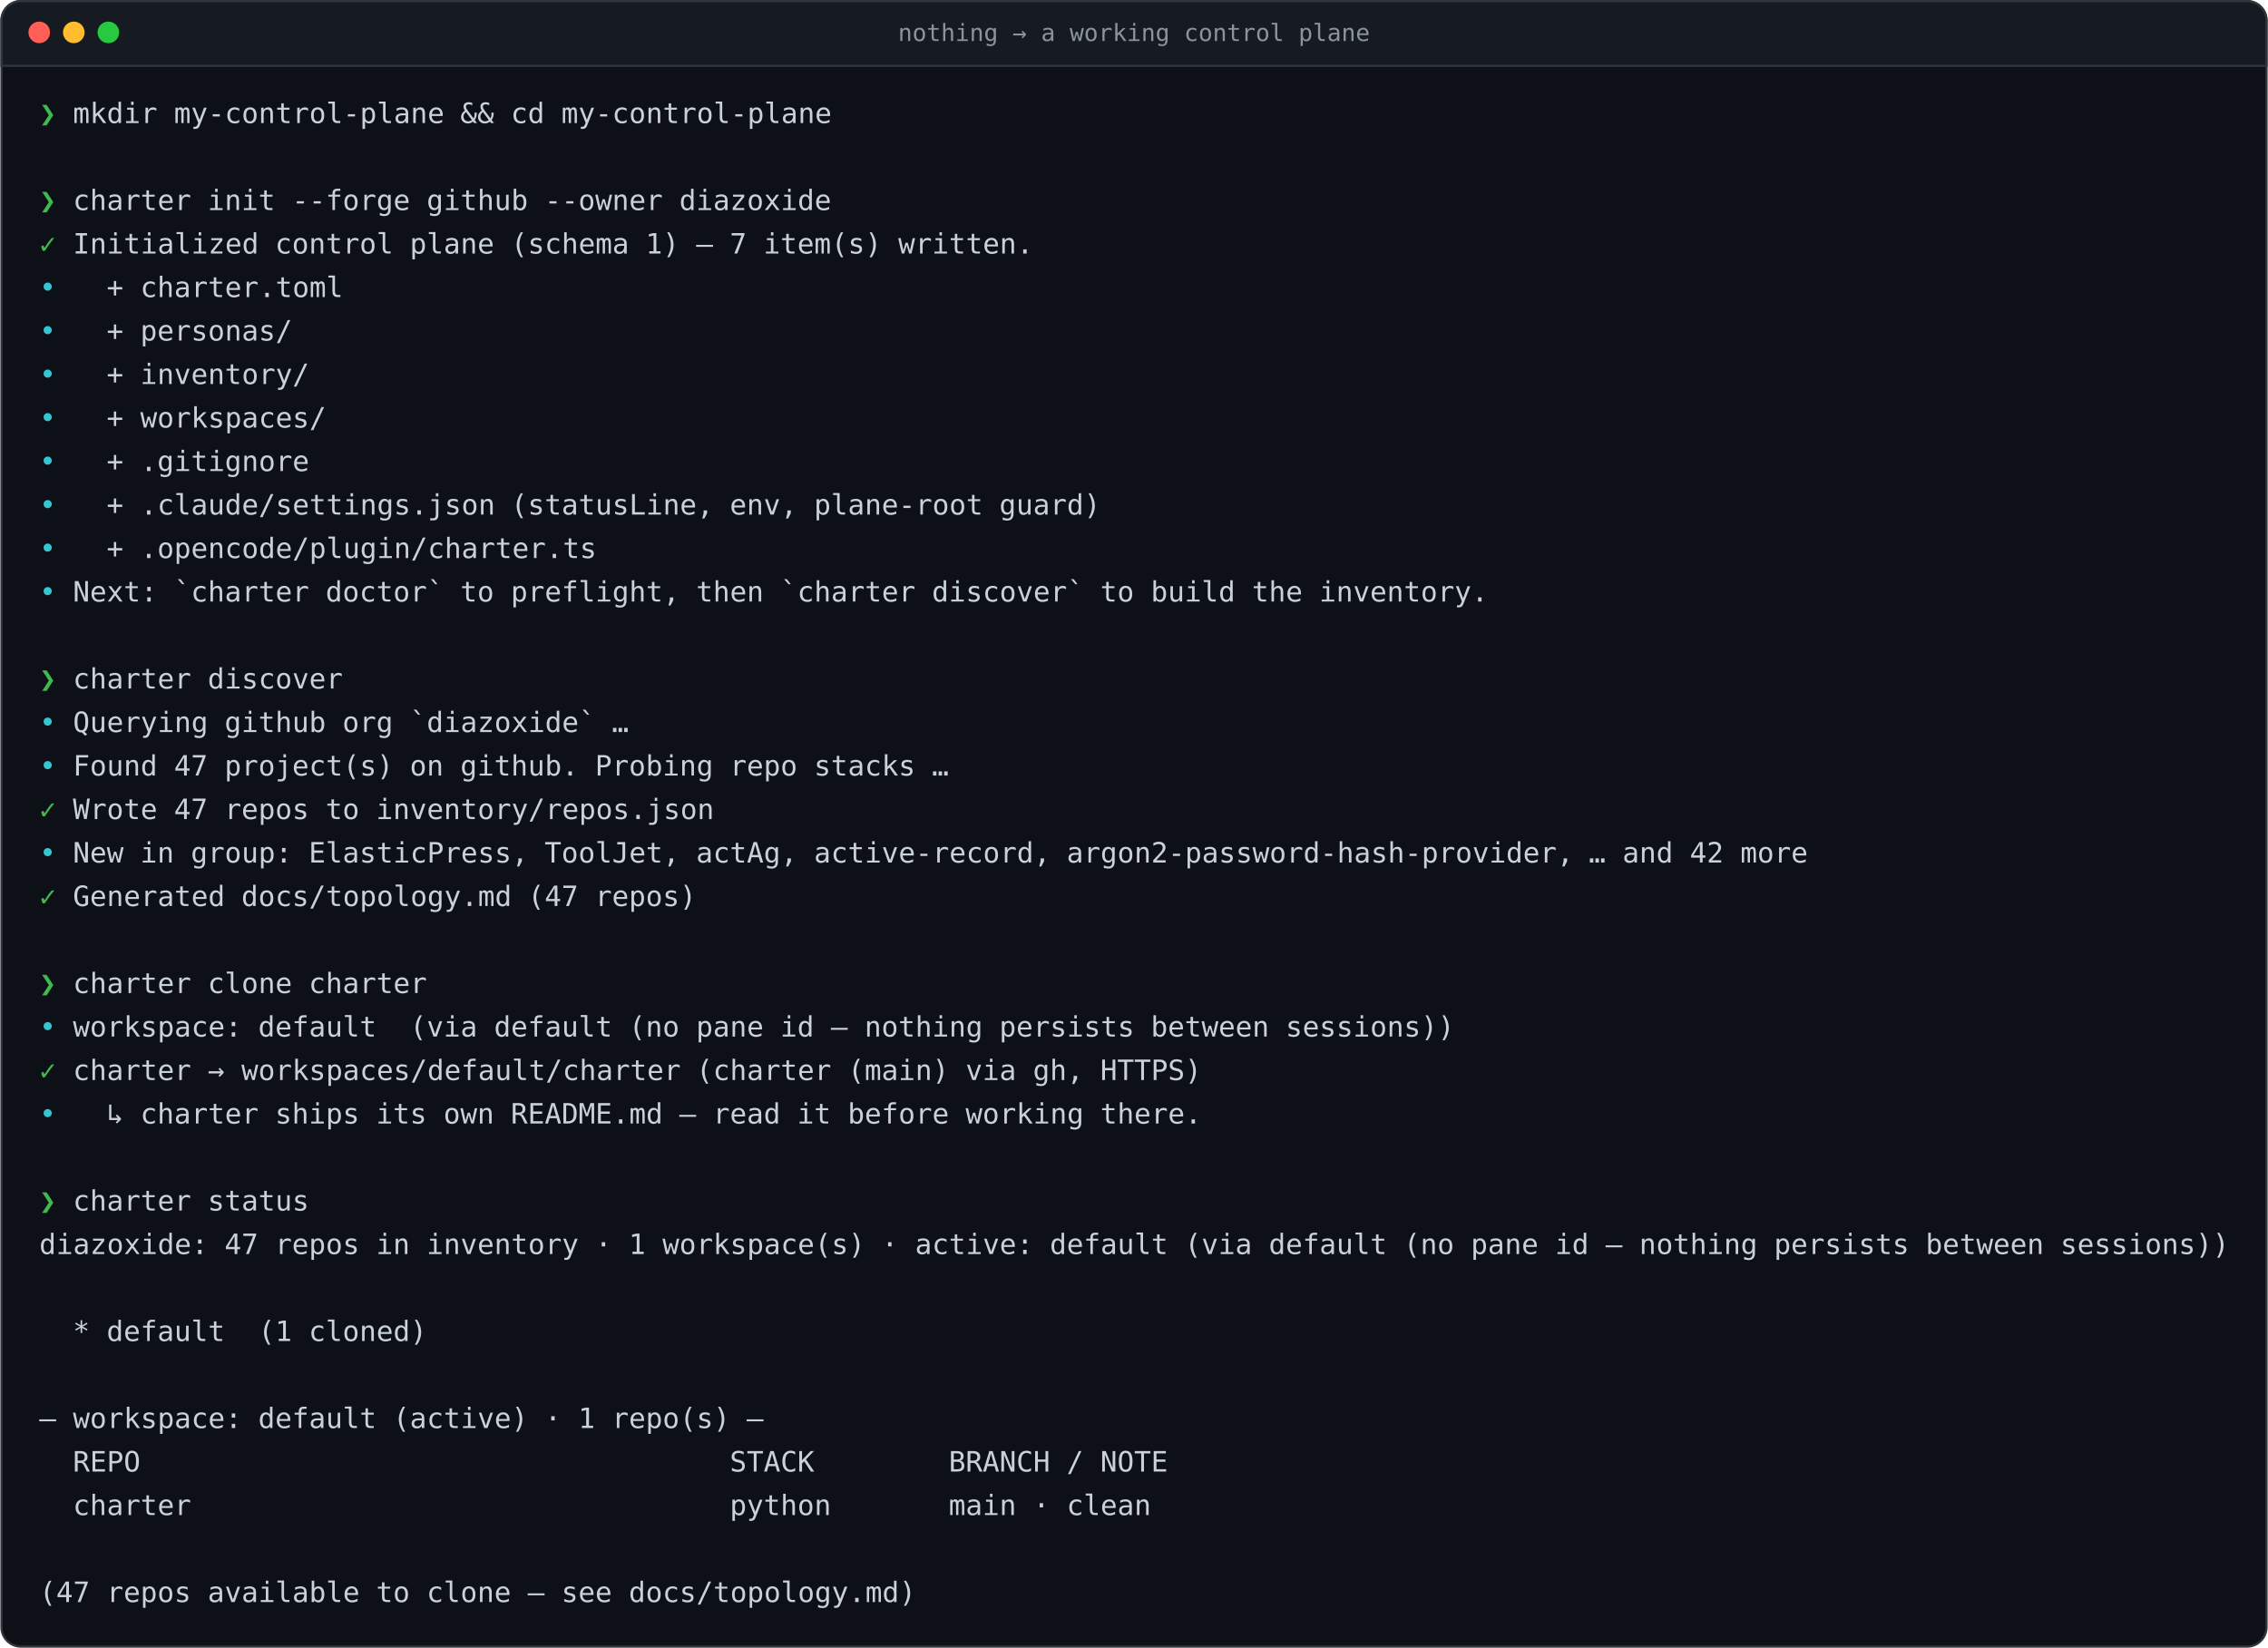
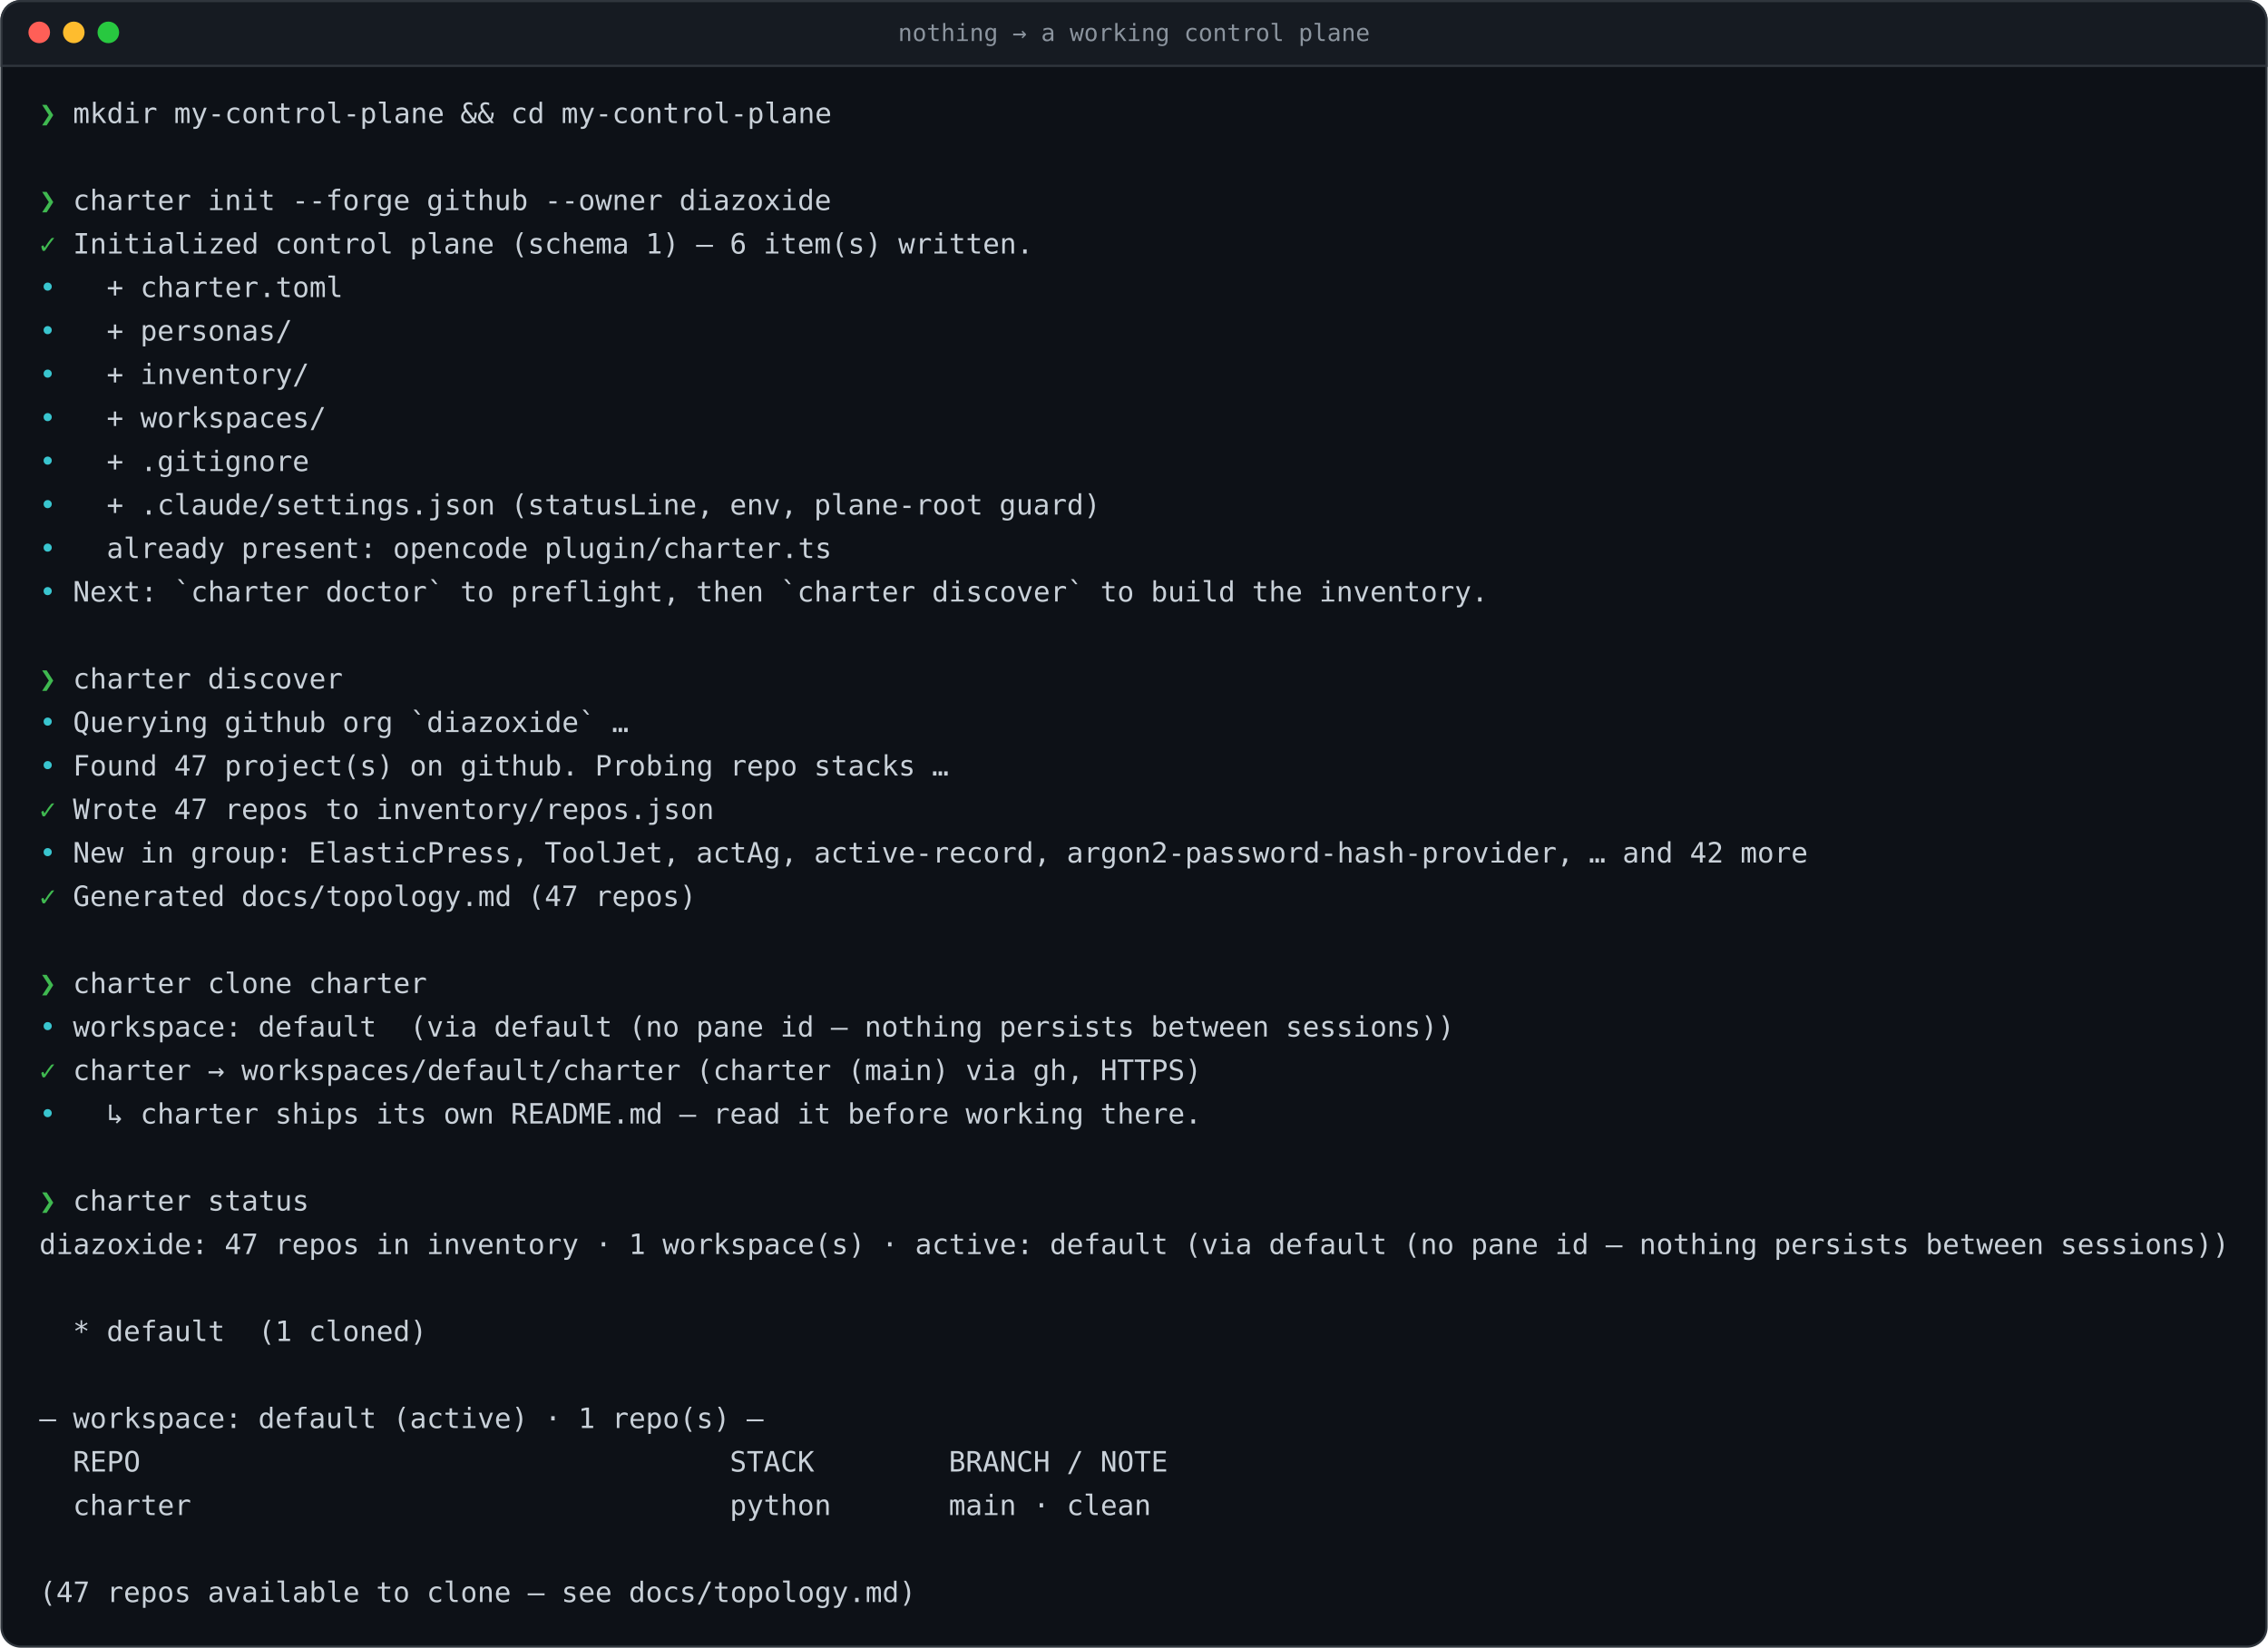
<svg xmlns="http://www.w3.org/2000/svg" width="1050" height="763" viewBox="0 0 1050.00 763.25" role="img" aria-label="nothing → a working control plane">
  <rect x="0.5" y="0.5" width="1049.00" height="762.25" rx="9" fill="#0d1117" stroke="#30363d" />
  <path d="M0.5 9.5a9 9 0 0 1 9-9h1031.00a9 9 0 0 1 9 9v21.00h-1049.00z" fill="#161b22" stroke="#30363d" />
  <circle cx="18" cy="15.0" r="5" fill="#ff5f57" />
  <circle cx="34" cy="15.0" r="5" fill="#febc2e" />
  <circle cx="50" cy="15.0" r="5" fill="#28c840" />
  <text x="525.00" y="19.0" text-anchor="middle" font-family="ui-monospace, SFMono-Regular, 'SF Mono', Menlo, Consolas, 'DejaVu Sans Mono', monospace" font-size="11" fill="#8b949e">nothing → a working control plane</text>
  <style>.ln{animation:12.15s linear infinite both}@keyframes k0{0%,7.809%{opacity:0}7.819%,100%{opacity:1}}.l0{animation-name:k0}@keyframes k1{0%,10.278%{opacity:0}10.288%,100%{opacity:1}}.l1{animation-name:k1}@keyframes k2{0%,18.097%{opacity:0}18.107%,100%{opacity:1}}.l2{animation-name:k2}@keyframes k3{0%,18.920%{opacity:0}18.930%,100%{opacity:1}}.l3{animation-name:k3}@keyframes k4{0%,19.743%{opacity:0}19.753%,100%{opacity:1}}.l4{animation-name:k4}@keyframes k5{0%,20.566%{opacity:0}20.576%,100%{opacity:1}}.l5{animation-name:k5}@keyframes k6{0%,21.389%{opacity:0}21.399%,100%{opacity:1}}.l6{animation-name:k6}@keyframes k7{0%,22.212%{opacity:0}22.222%,100%{opacity:1}}.l7{animation-name:k7}@keyframes k8{0%,23.035%{opacity:0}23.045%,100%{opacity:1}}.l8{animation-name:k8}@keyframes k9{0%,23.858%{opacity:0}23.868%,100%{opacity:1}}.l9{animation-name:k9}@keyframes k10{0%,24.681%{opacity:0}24.691%,100%{opacity:1}}.l10{animation-name:k10}@keyframes k11{0%,25.504%{opacity:0}25.514%,100%{opacity:1}}.l11{animation-name:k11}@keyframes k12{0%,27.974%{opacity:0}27.984%,100%{opacity:1}}.l12{animation-name:k12}@keyframes k13{0%,35.792%{opacity:0}35.802%,100%{opacity:1}}.l13{animation-name:k13}@keyframes k14{0%,36.616%{opacity:0}36.626%,100%{opacity:1}}.l14{animation-name:k14}@keyframes k15{0%,37.439%{opacity:0}37.449%,100%{opacity:1}}.l15{animation-name:k15}@keyframes k16{0%,38.262%{opacity:0}38.272%,100%{opacity:1}}.l16{animation-name:k16}@keyframes k17{0%,39.085%{opacity:0}39.095%,100%{opacity:1}}.l17{animation-name:k17}@keyframes k18{0%,39.908%{opacity:0}39.918%,100%{opacity:1}}.l18{animation-name:k18}@keyframes k19{0%,42.377%{opacity:0}42.387%,100%{opacity:1}}.l19{animation-name:k19}@keyframes k20{0%,50.196%{opacity:0}50.206%,100%{opacity:1}}.l20{animation-name:k20}@keyframes k21{0%,51.019%{opacity:0}51.029%,100%{opacity:1}}.l21{animation-name:k21}@keyframes k22{0%,51.842%{opacity:0}51.852%,100%{opacity:1}}.l22{animation-name:k22}@keyframes k23{0%,52.665%{opacity:0}52.675%,100%{opacity:1}}.l23{animation-name:k23}@keyframes k24{0%,55.134%{opacity:0}55.144%,100%{opacity:1}}.l24{animation-name:k24}@keyframes k25{0%,62.953%{opacity:0}62.963%,100%{opacity:1}}.l25{animation-name:k25}@keyframes k26{0%,63.776%{opacity:0}63.786%,100%{opacity:1}}.l26{animation-name:k26}@keyframes k27{0%,66.245%{opacity:0}66.255%,100%{opacity:1}}.l27{animation-name:k27}@keyframes k28{0%,67.068%{opacity:0}67.078%,100%{opacity:1}}.l28{animation-name:k28}@keyframes k29{0%,69.537%{opacity:0}69.547%,100%{opacity:1}}.l29{animation-name:k29}@keyframes k30{0%,70.360%{opacity:0}70.370%,100%{opacity:1}}.l30{animation-name:k30}@keyframes k31{0%,71.183%{opacity:0}71.193%,100%{opacity:1}}.l31{animation-name:k31}@keyframes k32{0%,72.006%{opacity:0}72.016%,100%{opacity:1}}.l32{animation-name:k32}@keyframes k33{0%,74.476%{opacity:0}74.486%,100%{opacity:1}}.l33{animation-name:k33}@keyframes k34{0%,75.299%{opacity:0}75.309%,100%{opacity:1}}.l34{animation-name:k34}</style>
  <g font-family="ui-monospace, SFMono-Regular, 'SF Mono', Menlo, Consolas, 'DejaVu Sans Mono', monospace" font-size="13.0">
    <g class="ln l0">
      <text x="18.00" y="57.00" fill="#3fb950">❯</text>
      <text x="33.60 41.40 49.20 57.00 64.80" y="57.00" fill="#c9d1d9">mkdir</text>
      <text x="80.40 88.20 96.00 103.80 111.60 119.40 127.20 135.00 142.80 150.60 158.40 166.20 174.00 181.80 189.60 197.40" y="57.00" fill="#c9d1d9">my-control-plane</text>
      <text x="213.00 220.80" y="57.00" fill="#c9d1d9">&amp;&amp;</text>
      <text x="236.40 244.20" y="57.00" fill="#c9d1d9">cd</text>
      <text x="259.80 267.60 275.40 283.20 291.00 298.80 306.60 314.40 322.20 330.00 337.80 345.60 353.40 361.20 369.00 376.80" y="57.00" fill="#c9d1d9">my-control-plane</text>
    </g>
    <g class="ln l1">
</g>
    <g class="ln l2">
      <text x="18.00" y="97.30" fill="#3fb950">❯</text>
      <text x="33.60 41.40 49.20 57.00 64.80 72.60 80.40" y="97.30" fill="#c9d1d9">charter</text>
      <text x="96.00 103.80 111.60 119.40" y="97.30" fill="#c9d1d9">init</text>
      <text x="135.00 142.80 150.60 158.40 166.20 174.00 181.80" y="97.30" fill="#c9d1d9">--forge</text>
      <text x="197.40 205.20 213.00 220.80 228.60 236.40" y="97.30" fill="#c9d1d9">github</text>
      <text x="252.00 259.80 267.60 275.40 283.20 291.00 298.80" y="97.30" fill="#c9d1d9">--owner</text>
      <text x="314.40 322.20 330.00 337.80 345.60 353.40 361.20 369.00 376.80" y="97.30" fill="#c9d1d9">diazoxide</text>
    </g>
    <g class="ln l3">
      <text x="18.00" y="117.45" fill="#3fb950">✓</text>
      <text x="33.60 41.40 49.20 57.00 64.80 72.60 80.40 88.20 96.00 103.80 111.60" y="117.45" fill="#c9d1d9">Initialized</text>
      <text x="127.20 135.00 142.80 150.60 158.40 166.20 174.00" y="117.45" fill="#c9d1d9">control</text>
      <text x="189.60 197.40 205.20 213.00 220.80" y="117.45" fill="#c9d1d9">plane</text>
      <text x="236.40 244.20 252.00 259.80 267.60 275.40 283.20" y="117.45" fill="#c9d1d9">(schema</text>
      <text x="298.80 306.60" y="117.45" fill="#c9d1d9">1)</text>
      <text x="322.20" y="117.45" fill="#c9d1d9">—</text>
-       <text x="337.80" y="117.45" fill="#c9d1d9">7</text>
+       <text x="337.80" y="117.45" fill="#c9d1d9">6</text>
      <text x="353.40 361.20 369.00 376.80 384.60 392.40 400.20" y="117.45" fill="#c9d1d9">item(s)</text>
      <text x="415.80 423.60 431.40 439.20 447.00 454.80 462.60 470.40" y="117.45" fill="#c9d1d9">written.</text>
    </g>
    <g class="ln l4">
      <text x="18.00" y="137.60" fill="#39c5cf">•</text>
      <text x="49.20" y="137.60" fill="#c9d1d9">+</text>
      <text x="64.80 72.60 80.40 88.20 96.00 103.80 111.60 119.40 127.20 135.00 142.80 150.60" y="137.60" fill="#c9d1d9">charter.toml</text>
    </g>
    <g class="ln l5">
      <text x="18.00" y="157.75" fill="#39c5cf">•</text>
      <text x="49.20" y="157.75" fill="#c9d1d9">+</text>
      <text x="64.80 72.60 80.40 88.20 96.00 103.80 111.60 119.40 127.20" y="157.75" fill="#c9d1d9">personas/</text>
    </g>
    <g class="ln l6">
      <text x="18.00" y="177.90" fill="#39c5cf">•</text>
      <text x="49.20" y="177.90" fill="#c9d1d9">+</text>
      <text x="64.80 72.60 80.40 88.20 96.00 103.80 111.60 119.40 127.20 135.00" y="177.90" fill="#c9d1d9">inventory/</text>
    </g>
    <g class="ln l7">
      <text x="18.00" y="198.05" fill="#39c5cf">•</text>
      <text x="49.20" y="198.05" fill="#c9d1d9">+</text>
      <text x="64.80 72.60 80.40 88.20 96.00 103.80 111.60 119.40 127.20 135.00 142.80" y="198.05" fill="#c9d1d9">workspaces/</text>
    </g>
    <g class="ln l8">
      <text x="18.00" y="218.20" fill="#39c5cf">•</text>
      <text x="49.20" y="218.20" fill="#c9d1d9">+</text>
      <text x="64.80 72.60 80.40 88.20 96.00 103.80 111.60 119.40 127.20 135.00" y="218.20" fill="#c9d1d9">.gitignore</text>
    </g>
    <g class="ln l9">
      <text x="18.00" y="238.35" fill="#39c5cf">•</text>
      <text x="49.20" y="238.35" fill="#c9d1d9">+</text>
      <text x="64.80 72.60 80.40 88.20 96.00 103.80 111.60 119.40 127.20 135.00 142.80 150.60 158.40 166.20 174.00 181.80 189.60 197.40 205.20 213.00 220.80" y="238.35" fill="#c9d1d9">.claude/settings.json</text>
      <text x="236.40 244.20 252.00 259.80 267.60 275.40 283.20 291.00 298.80 306.60 314.40 322.20" y="238.35" fill="#c9d1d9">(statusLine,</text>
      <text x="337.80 345.60 353.40 361.20" y="238.35" fill="#c9d1d9">env,</text>
      <text x="376.80 384.60 392.40 400.20 408.00 415.80 423.60 431.40 439.20 447.00" y="238.35" fill="#c9d1d9">plane-root</text>
      <text x="462.60 470.40 478.20 486.00 493.80 501.60" y="238.35" fill="#c9d1d9">guard)</text>
    </g>
    <g class="ln l10">
      <text x="18.00" y="258.50" fill="#39c5cf">•</text>
-       <text x="49.20" y="258.50" fill="#c9d1d9">+</text>
-       <text x="64.80 72.60 80.40 88.20 96.00 103.80 111.60 119.40 127.20 135.00 142.80 150.60 158.40 166.20 174.00 181.80 189.60 197.40 205.20 213.00 220.80 228.60 236.40 244.20 252.00 259.80 267.60" y="258.50" fill="#c9d1d9">.opencode/plugin/charter.ts</text>
+       <text x="49.20 57.00 64.80 72.60 80.40 88.20 96.00" y="258.50" fill="#c9d1d9">already</text>
+       <text x="111.60 119.40 127.20 135.00 142.80 150.60 158.40 166.20" y="258.50" fill="#c9d1d9">present:</text>
+       <text x="181.80 189.60 197.40 205.20 213.00 220.80 228.60 236.40" y="258.50" fill="#c9d1d9">opencode</text>
+       <text x="252.00 259.80 267.60 275.40 283.20 291.00 298.80 306.60 314.40 322.20 330.00 337.80 345.60 353.40 361.20 369.00 376.80" y="258.50" fill="#c9d1d9">plugin/charter.ts</text>
    </g>
    <g class="ln l11">
      <text x="18.00" y="278.65" fill="#39c5cf">•</text>
      <text x="33.60 41.40 49.20 57.00 64.80" y="278.65" fill="#c9d1d9">Next:</text>
      <text x="80.40 88.20 96.00 103.80 111.60 119.40 127.20 135.00" y="278.65" fill="#c9d1d9">`charter</text>
      <text x="150.60 158.40 166.20 174.00 181.80 189.60 197.40" y="278.65" fill="#c9d1d9">doctor`</text>
      <text x="213.00 220.80" y="278.65" fill="#c9d1d9">to</text>
      <text x="236.40 244.20 252.00 259.80 267.60 275.40 283.20 291.00 298.80 306.60" y="278.65" fill="#c9d1d9">preflight,</text>
      <text x="322.20 330.00 337.80 345.60" y="278.65" fill="#c9d1d9">then</text>
      <text x="361.20 369.00 376.80 384.60 392.40 400.20 408.00 415.80" y="278.65" fill="#c9d1d9">`charter</text>
      <text x="431.40 439.20 447.00 454.80 462.60 470.40 478.20 486.00 493.80" y="278.65" fill="#c9d1d9">discover`</text>
      <text x="509.40 517.20" y="278.65" fill="#c9d1d9">to</text>
      <text x="532.80 540.60 548.40 556.20 564.00" y="278.65" fill="#c9d1d9">build</text>
      <text x="579.60 587.40 595.20" y="278.65" fill="#c9d1d9">the</text>
      <text x="610.80 618.60 626.40 634.20 642.00 649.80 657.60 665.40 673.20 681.00" y="278.65" fill="#c9d1d9">inventory.</text>
    </g>
    <g class="ln l12">
</g>
    <g class="ln l13">
      <text x="18.00" y="318.95" fill="#3fb950">❯</text>
      <text x="33.60 41.40 49.20 57.00 64.80 72.60 80.40" y="318.95" fill="#c9d1d9">charter</text>
      <text x="96.00 103.80 111.60 119.40 127.20 135.00 142.80 150.60" y="318.95" fill="#c9d1d9">discover</text>
    </g>
    <g class="ln l14">
      <text x="18.00" y="339.10" fill="#39c5cf">•</text>
      <text x="33.60 41.40 49.20 57.00 64.80 72.60 80.40 88.20" y="339.10" fill="#c9d1d9">Querying</text>
      <text x="103.80 111.60 119.40 127.20 135.00 142.80" y="339.10" fill="#c9d1d9">github</text>
      <text x="158.40 166.20 174.00" y="339.10" fill="#c9d1d9">org</text>
      <text x="189.60 197.40 205.20 213.00 220.80 228.60 236.40 244.20 252.00 259.80 267.60" y="339.10" fill="#c9d1d9">`diazoxide`</text>
      <text x="283.20" y="339.10" fill="#c9d1d9">…</text>
    </g>
    <g class="ln l15">
      <text x="18.00" y="359.25" fill="#39c5cf">•</text>
      <text x="33.60 41.40 49.20 57.00 64.80" y="359.25" fill="#c9d1d9">Found</text>
      <text x="80.40 88.20" y="359.25" fill="#c9d1d9">47</text>
      <text x="103.80 111.60 119.40 127.20 135.00 142.80 150.60 158.40 166.20 174.00" y="359.25" fill="#c9d1d9">project(s)</text>
      <text x="189.60 197.40" y="359.25" fill="#c9d1d9">on</text>
      <text x="213.00 220.80 228.60 236.40 244.20 252.00 259.80" y="359.25" fill="#c9d1d9">github.</text>
      <text x="275.40 283.20 291.00 298.80 306.60 314.40 322.20" y="359.25" fill="#c9d1d9">Probing</text>
      <text x="337.80 345.60 353.40 361.20" y="359.25" fill="#c9d1d9">repo</text>
      <text x="376.80 384.60 392.40 400.20 408.00 415.80" y="359.25" fill="#c9d1d9">stacks</text>
      <text x="431.40" y="359.25" fill="#c9d1d9">…</text>
    </g>
    <g class="ln l16">
      <text x="18.00" y="379.40" fill="#3fb950">✓</text>
      <text x="33.60 41.40 49.20 57.00 64.80" y="379.40" fill="#c9d1d9">Wrote</text>
      <text x="80.40 88.20" y="379.40" fill="#c9d1d9">47</text>
      <text x="103.80 111.60 119.40 127.20 135.00" y="379.40" fill="#c9d1d9">repos</text>
      <text x="150.60 158.40" y="379.40" fill="#c9d1d9">to</text>
      <text x="174.00 181.80 189.60 197.40 205.20 213.00 220.80 228.60 236.40 244.20 252.00 259.80 267.60 275.40 283.20 291.00 298.80 306.60 314.40 322.20" y="379.40" fill="#c9d1d9">inventory/repos.json</text>
    </g>
    <g class="ln l17">
      <text x="18.00" y="399.55" fill="#39c5cf">•</text>
      <text x="33.60 41.40 49.20" y="399.55" fill="#c9d1d9">New</text>
      <text x="64.80 72.60" y="399.55" fill="#c9d1d9">in</text>
      <text x="88.20 96.00 103.80 111.60 119.40 127.20" y="399.55" fill="#c9d1d9">group:</text>
      <text x="142.80 150.60 158.40 166.20 174.00 181.80 189.60 197.40 205.20 213.00 220.80 228.60 236.40" y="399.55" fill="#c9d1d9">ElasticPress,</text>
      <text x="252.00 259.80 267.60 275.40 283.20 291.00 298.80 306.60" y="399.55" fill="#c9d1d9">ToolJet,</text>
      <text x="322.20 330.00 337.80 345.60 353.40 361.20" y="399.55" fill="#c9d1d9">actAg,</text>
      <text x="376.80 384.60 392.40 400.20 408.00 415.80 423.60 431.40 439.20 447.00 454.80 462.60 470.40 478.20" y="399.55" fill="#c9d1d9">active-record,</text>
      <text x="493.80 501.60 509.40 517.20 525.00 532.80 540.60 548.40 556.20 564.00 571.80 579.60 587.40 595.20 603.00 610.80 618.60 626.40 634.20 642.00 649.80 657.60 665.40 673.20 681.00 688.80 696.60 704.40 712.20 720.00" y="399.55" fill="#c9d1d9">argon2-password-hash-provider,</text>
      <text x="735.60" y="399.55" fill="#c9d1d9">…</text>
      <text x="751.20 759.00 766.80" y="399.55" fill="#c9d1d9">and</text>
      <text x="782.40 790.20" y="399.55" fill="#c9d1d9">42</text>
      <text x="805.80 813.60 821.40 829.20" y="399.55" fill="#c9d1d9">more</text>
    </g>
    <g class="ln l18">
      <text x="18.00" y="419.70" fill="#3fb950">✓</text>
      <text x="33.60 41.40 49.20 57.00 64.80 72.60 80.40 88.20 96.00" y="419.70" fill="#c9d1d9">Generated</text>
      <text x="111.60 119.40 127.20 135.00 142.80 150.60 158.40 166.20 174.00 181.80 189.60 197.40 205.20 213.00 220.80 228.60" y="419.70" fill="#c9d1d9">docs/topology.md</text>
      <text x="244.20 252.00 259.80" y="419.70" fill="#c9d1d9">(47</text>
      <text x="275.40 283.20 291.00 298.80 306.60 314.40" y="419.70" fill="#c9d1d9">repos)</text>
    </g>
    <g class="ln l19">
</g>
    <g class="ln l20">
      <text x="18.00" y="460.00" fill="#3fb950">❯</text>
      <text x="33.60 41.40 49.20 57.00 64.80 72.60 80.40" y="460.00" fill="#c9d1d9">charter</text>
      <text x="96.00 103.80 111.60 119.40 127.20" y="460.00" fill="#c9d1d9">clone</text>
      <text x="142.80 150.60 158.40 166.20 174.00 181.80 189.60" y="460.00" fill="#c9d1d9">charter</text>
    </g>
    <g class="ln l21">
      <text x="18.00" y="480.15" fill="#39c5cf">•</text>
      <text x="33.60 41.40 49.20 57.00 64.80 72.60 80.40 88.20 96.00 103.80" y="480.15" fill="#c9d1d9">workspace:</text>
      <text x="119.40 127.20 135.00 142.80 150.60 158.40 166.20" y="480.15" fill="#c9d1d9">default</text>
      <text x="189.60 197.40 205.20 213.00" y="480.15" fill="#c9d1d9">(via</text>
      <text x="228.60 236.40 244.20 252.00 259.80 267.60 275.40" y="480.15" fill="#c9d1d9">default</text>
      <text x="291.00 298.80 306.60" y="480.15" fill="#c9d1d9">(no</text>
      <text x="322.20 330.00 337.80 345.60" y="480.15" fill="#c9d1d9">pane</text>
      <text x="361.20 369.00" y="480.15" fill="#c9d1d9">id</text>
      <text x="384.60" y="480.15" fill="#c9d1d9">—</text>
      <text x="400.20 408.00 415.80 423.60 431.40 439.20 447.00" y="480.15" fill="#c9d1d9">nothing</text>
      <text x="462.60 470.40 478.20 486.00 493.80 501.60 509.40 517.20" y="480.15" fill="#c9d1d9">persists</text>
      <text x="532.80 540.60 548.40 556.20 564.00 571.80 579.60" y="480.15" fill="#c9d1d9">between</text>
      <text x="595.20 603.00 610.80 618.60 626.40 634.20 642.00 649.80 657.60 665.40" y="480.15" fill="#c9d1d9">sessions))</text>
    </g>
    <g class="ln l22">
      <text x="18.00" y="500.30" fill="#3fb950">✓</text>
      <text x="33.60 41.40 49.20 57.00 64.80 72.60 80.40" y="500.30" fill="#c9d1d9">charter</text>
      <text x="96.00" y="500.30" fill="#c9d1d9">→</text>
      <text x="111.60 119.40 127.20 135.00 142.80 150.60 158.40 166.20 174.00 181.80 189.60 197.40 205.20 213.00 220.80 228.60 236.40 244.20 252.00 259.80 267.60 275.40 283.20 291.00 298.80 306.60" y="500.30" fill="#c9d1d9">workspaces/default/charter</text>
      <text x="322.20 330.00 337.80 345.60 353.40 361.20 369.00 376.80" y="500.30" fill="#c9d1d9">(charter</text>
      <text x="392.40 400.20 408.00 415.80 423.60 431.40" y="500.30" fill="#c9d1d9">(main)</text>
      <text x="447.00 454.80 462.60" y="500.30" fill="#c9d1d9">via</text>
      <text x="478.20 486.00 493.80" y="500.30" fill="#c9d1d9">gh,</text>
      <text x="509.40 517.20 525.00 532.80 540.60 548.40" y="500.30" fill="#c9d1d9">HTTPS)</text>
    </g>
    <g class="ln l23">
      <text x="18.00" y="520.45" fill="#39c5cf">•</text>
      <text x="49.20" y="520.45" fill="#c9d1d9">↳</text>
      <text x="64.80 72.60 80.40 88.20 96.00 103.80 111.60" y="520.45" fill="#c9d1d9">charter</text>
      <text x="127.20 135.00 142.80 150.60 158.40" y="520.45" fill="#c9d1d9">ships</text>
      <text x="174.00 181.80 189.60" y="520.45" fill="#c9d1d9">its</text>
      <text x="205.20 213.00 220.80" y="520.45" fill="#c9d1d9">own</text>
      <text x="236.40 244.20 252.00 259.80 267.60 275.40 283.20 291.00 298.80" y="520.45" fill="#c9d1d9">README.md</text>
      <text x="314.40" y="520.45" fill="#c9d1d9">—</text>
      <text x="330.00 337.80 345.60 353.40" y="520.45" fill="#c9d1d9">read</text>
      <text x="369.00 376.80" y="520.45" fill="#c9d1d9">it</text>
      <text x="392.40 400.20 408.00 415.80 423.60 431.40" y="520.45" fill="#c9d1d9">before</text>
      <text x="447.00 454.80 462.60 470.40 478.20 486.00 493.80" y="520.45" fill="#c9d1d9">working</text>
      <text x="509.40 517.20 525.00 532.80 540.60 548.40" y="520.45" fill="#c9d1d9">there.</text>
    </g>
    <g class="ln l24">
</g>
    <g class="ln l25">
      <text x="18.00" y="560.75" fill="#3fb950">❯</text>
      <text x="33.60 41.40 49.20 57.00 64.80 72.60 80.40" y="560.75" fill="#c9d1d9">charter</text>
      <text x="96.00 103.80 111.60 119.40 127.20 135.00" y="560.75" fill="#c9d1d9">status</text>
    </g>
    <g class="ln l26">
      <text x="18.00 25.80 33.60 41.40 49.20 57.00 64.80 72.60 80.40 88.20" y="580.90" fill="#c9d1d9">diazoxide:</text>
      <text x="103.80 111.60" y="580.90" fill="#c9d1d9">47</text>
      <text x="127.20 135.00 142.80 150.60 158.40" y="580.90" fill="#c9d1d9">repos</text>
      <text x="174.00 181.80" y="580.90" fill="#c9d1d9">in</text>
      <text x="197.40 205.20 213.00 220.80 228.60 236.40 244.20 252.00 259.80" y="580.90" fill="#c9d1d9">inventory</text>
      <text x="275.40" y="580.90" fill="#c9d1d9">·</text>
      <text x="291.00" y="580.90" fill="#c9d1d9">1</text>
      <text x="306.60 314.40 322.20 330.00 337.80 345.60 353.40 361.20 369.00 376.80 384.60 392.40" y="580.90" fill="#c9d1d9">workspace(s)</text>
      <text x="408.00" y="580.90" fill="#c9d1d9">·</text>
      <text x="423.60 431.40 439.20 447.00 454.80 462.60 470.40" y="580.90" fill="#c9d1d9">active:</text>
      <text x="486.00 493.80 501.60 509.40 517.20 525.00 532.80" y="580.90" fill="#c9d1d9">default</text>
      <text x="548.40 556.20 564.00 571.80" y="580.90" fill="#c9d1d9">(via</text>
      <text x="587.40 595.20 603.00 610.80 618.60 626.40 634.20" y="580.90" fill="#c9d1d9">default</text>
      <text x="649.80 657.60 665.40" y="580.90" fill="#c9d1d9">(no</text>
      <text x="681.00 688.80 696.60 704.40" y="580.90" fill="#c9d1d9">pane</text>
      <text x="720.00 727.80" y="580.90" fill="#c9d1d9">id</text>
      <text x="743.40" y="580.90" fill="#c9d1d9">—</text>
      <text x="759.00 766.80 774.60 782.40 790.20 798.00 805.80" y="580.90" fill="#c9d1d9">nothing</text>
      <text x="821.40 829.20 837.00 844.80 852.60 860.40 868.20 876.00" y="580.90" fill="#c9d1d9">persists</text>
      <text x="891.60 899.40 907.20 915.00 922.80 930.60 938.40" y="580.90" fill="#c9d1d9">between</text>
      <text x="954.00 961.80 969.60 977.40 985.20 993.00 1000.80 1008.60 1016.40 1024.20" y="580.90" fill="#c9d1d9">sessions))</text>
    </g>
    <g class="ln l27">
</g>
    <g class="ln l28">
      <text x="33.60" y="621.20" fill="#c9d1d9">*</text>
      <text x="49.20 57.00 64.80 72.60 80.40 88.20 96.00" y="621.20" fill="#c9d1d9">default</text>
      <text x="119.40 127.20" y="621.20" fill="#c9d1d9">(1</text>
      <text x="142.80 150.60 158.40 166.20 174.00 181.80 189.60" y="621.20" fill="#c9d1d9">cloned)</text>
    </g>
    <g class="ln l29">
</g>
    <g class="ln l30">
      <text x="18.00" y="661.50" fill="#c9d1d9">—</text>
      <text x="33.60 41.40 49.20 57.00 64.80 72.60 80.40 88.20 96.00 103.80" y="661.50" fill="#c9d1d9">workspace:</text>
      <text x="119.40 127.20 135.00 142.80 150.60 158.40 166.20" y="661.50" fill="#c9d1d9">default</text>
      <text x="181.80 189.60 197.40 205.20 213.00 220.80 228.60 236.40" y="661.50" fill="#c9d1d9">(active)</text>
      <text x="252.00" y="661.50" fill="#c9d1d9">·</text>
      <text x="267.60" y="661.50" fill="#c9d1d9">1</text>
      <text x="283.20 291.00 298.80 306.60 314.40 322.20 330.00" y="661.50" fill="#c9d1d9">repo(s)</text>
      <text x="345.60" y="661.50" fill="#c9d1d9">—</text>
    </g>
    <g class="ln l31">
      <text x="33.60 41.40 49.20 57.00" y="681.65" fill="#c9d1d9">REPO</text>
      <text x="337.80 345.60 353.40 361.20 369.00" y="681.65" fill="#c9d1d9">STACK</text>
      <text x="439.20 447.00 454.80 462.60 470.40 478.20" y="681.65" fill="#c9d1d9">BRANCH</text>
      <text x="493.80" y="681.65" fill="#c9d1d9">/</text>
      <text x="509.40 517.20 525.00 532.80" y="681.65" fill="#c9d1d9">NOTE</text>
    </g>
    <g class="ln l32">
      <text x="33.60 41.40 49.20 57.00 64.80 72.60 80.40" y="701.80" fill="#c9d1d9">charter</text>
      <text x="337.80 345.60 353.40 361.20 369.00 376.80" y="701.80" fill="#c9d1d9">python</text>
      <text x="439.20 447.00 454.80 462.60" y="701.80" fill="#c9d1d9">main</text>
      <text x="478.20" y="701.80" fill="#c9d1d9">·</text>
      <text x="493.80 501.60 509.40 517.20 525.00" y="701.80" fill="#c9d1d9">clean</text>
    </g>
    <g class="ln l33">
</g>
    <g class="ln l34">
      <text x="18.00 25.80 33.60" y="742.10" fill="#c9d1d9">(47</text>
      <text x="49.20 57.00 64.80 72.60 80.40" y="742.10" fill="#c9d1d9">repos</text>
      <text x="96.00 103.80 111.60 119.40 127.20 135.00 142.80 150.60 158.40" y="742.10" fill="#c9d1d9">available</text>
      <text x="174.00 181.80" y="742.10" fill="#c9d1d9">to</text>
      <text x="197.40 205.20 213.00 220.80 228.60" y="742.10" fill="#c9d1d9">clone</text>
      <text x="244.20" y="742.10" fill="#c9d1d9">—</text>
      <text x="259.80 267.60 275.40" y="742.10" fill="#c9d1d9">see</text>
      <text x="291.00 298.80 306.60 314.40 322.20 330.00 337.80 345.60 353.40 361.20 369.00 376.80 384.60 392.40 400.20 408.00 415.80" y="742.10" fill="#c9d1d9">docs/topology.md)</text>
    </g>
  </g>
</svg>
